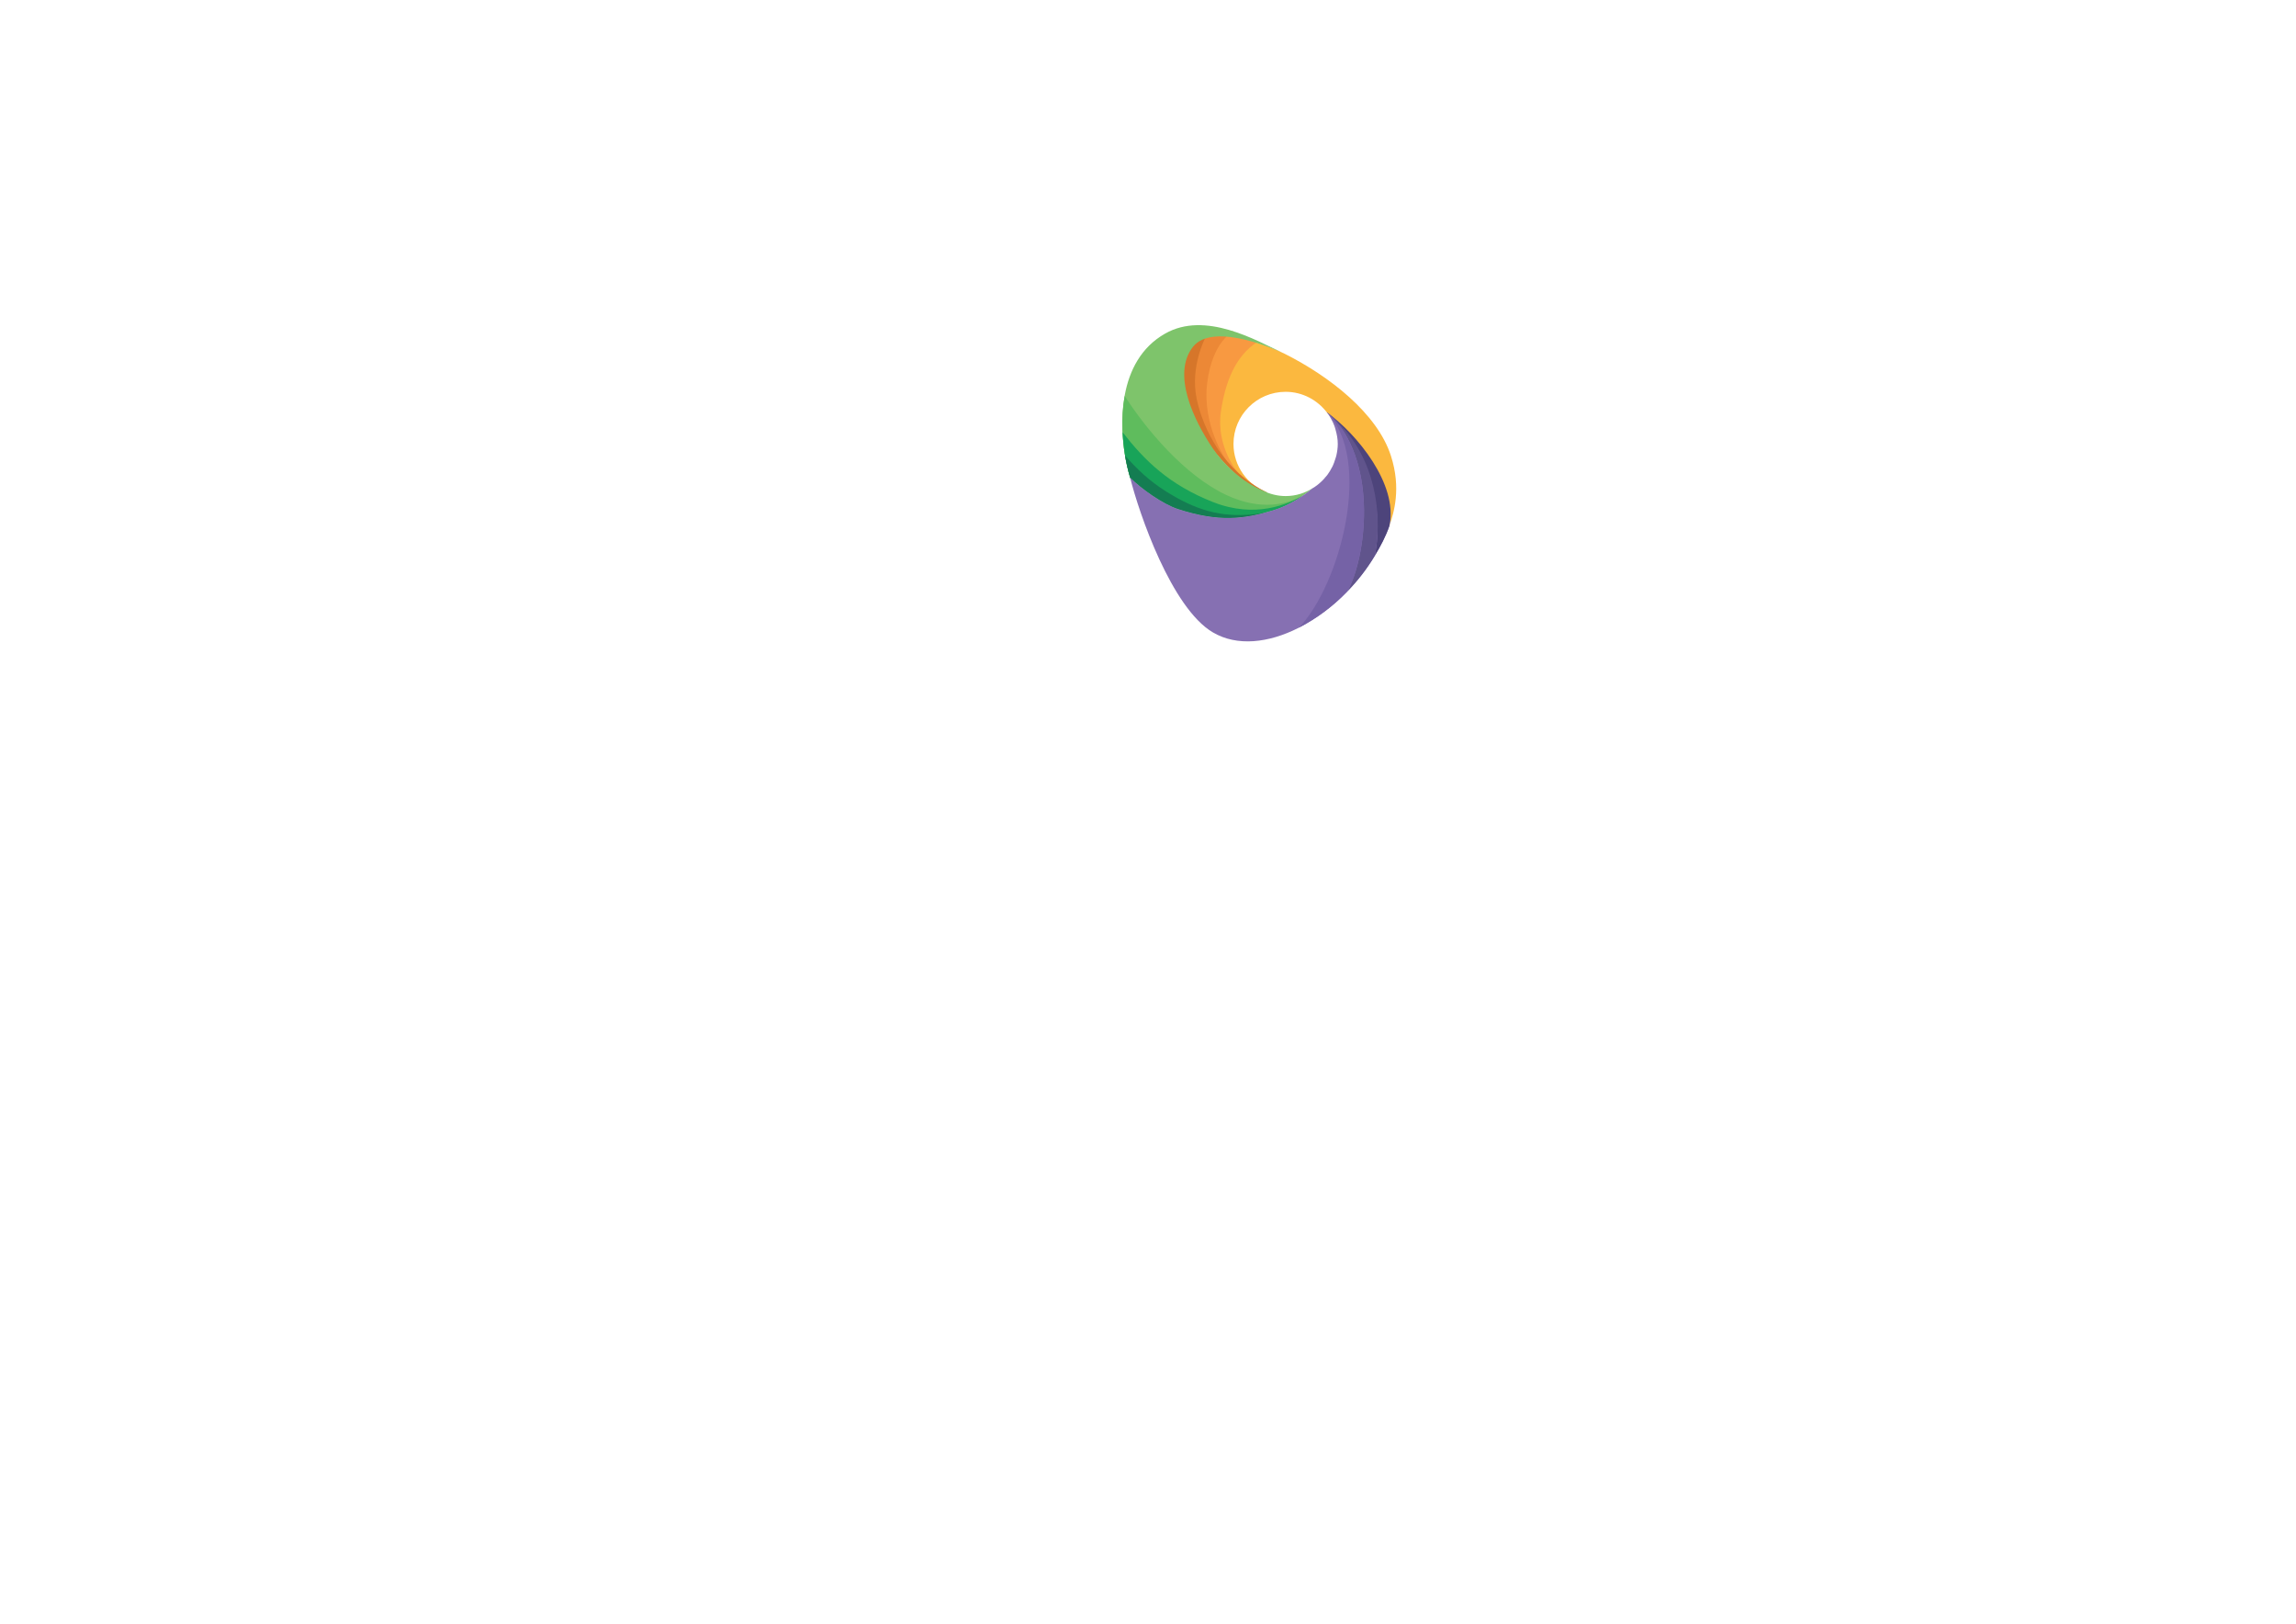
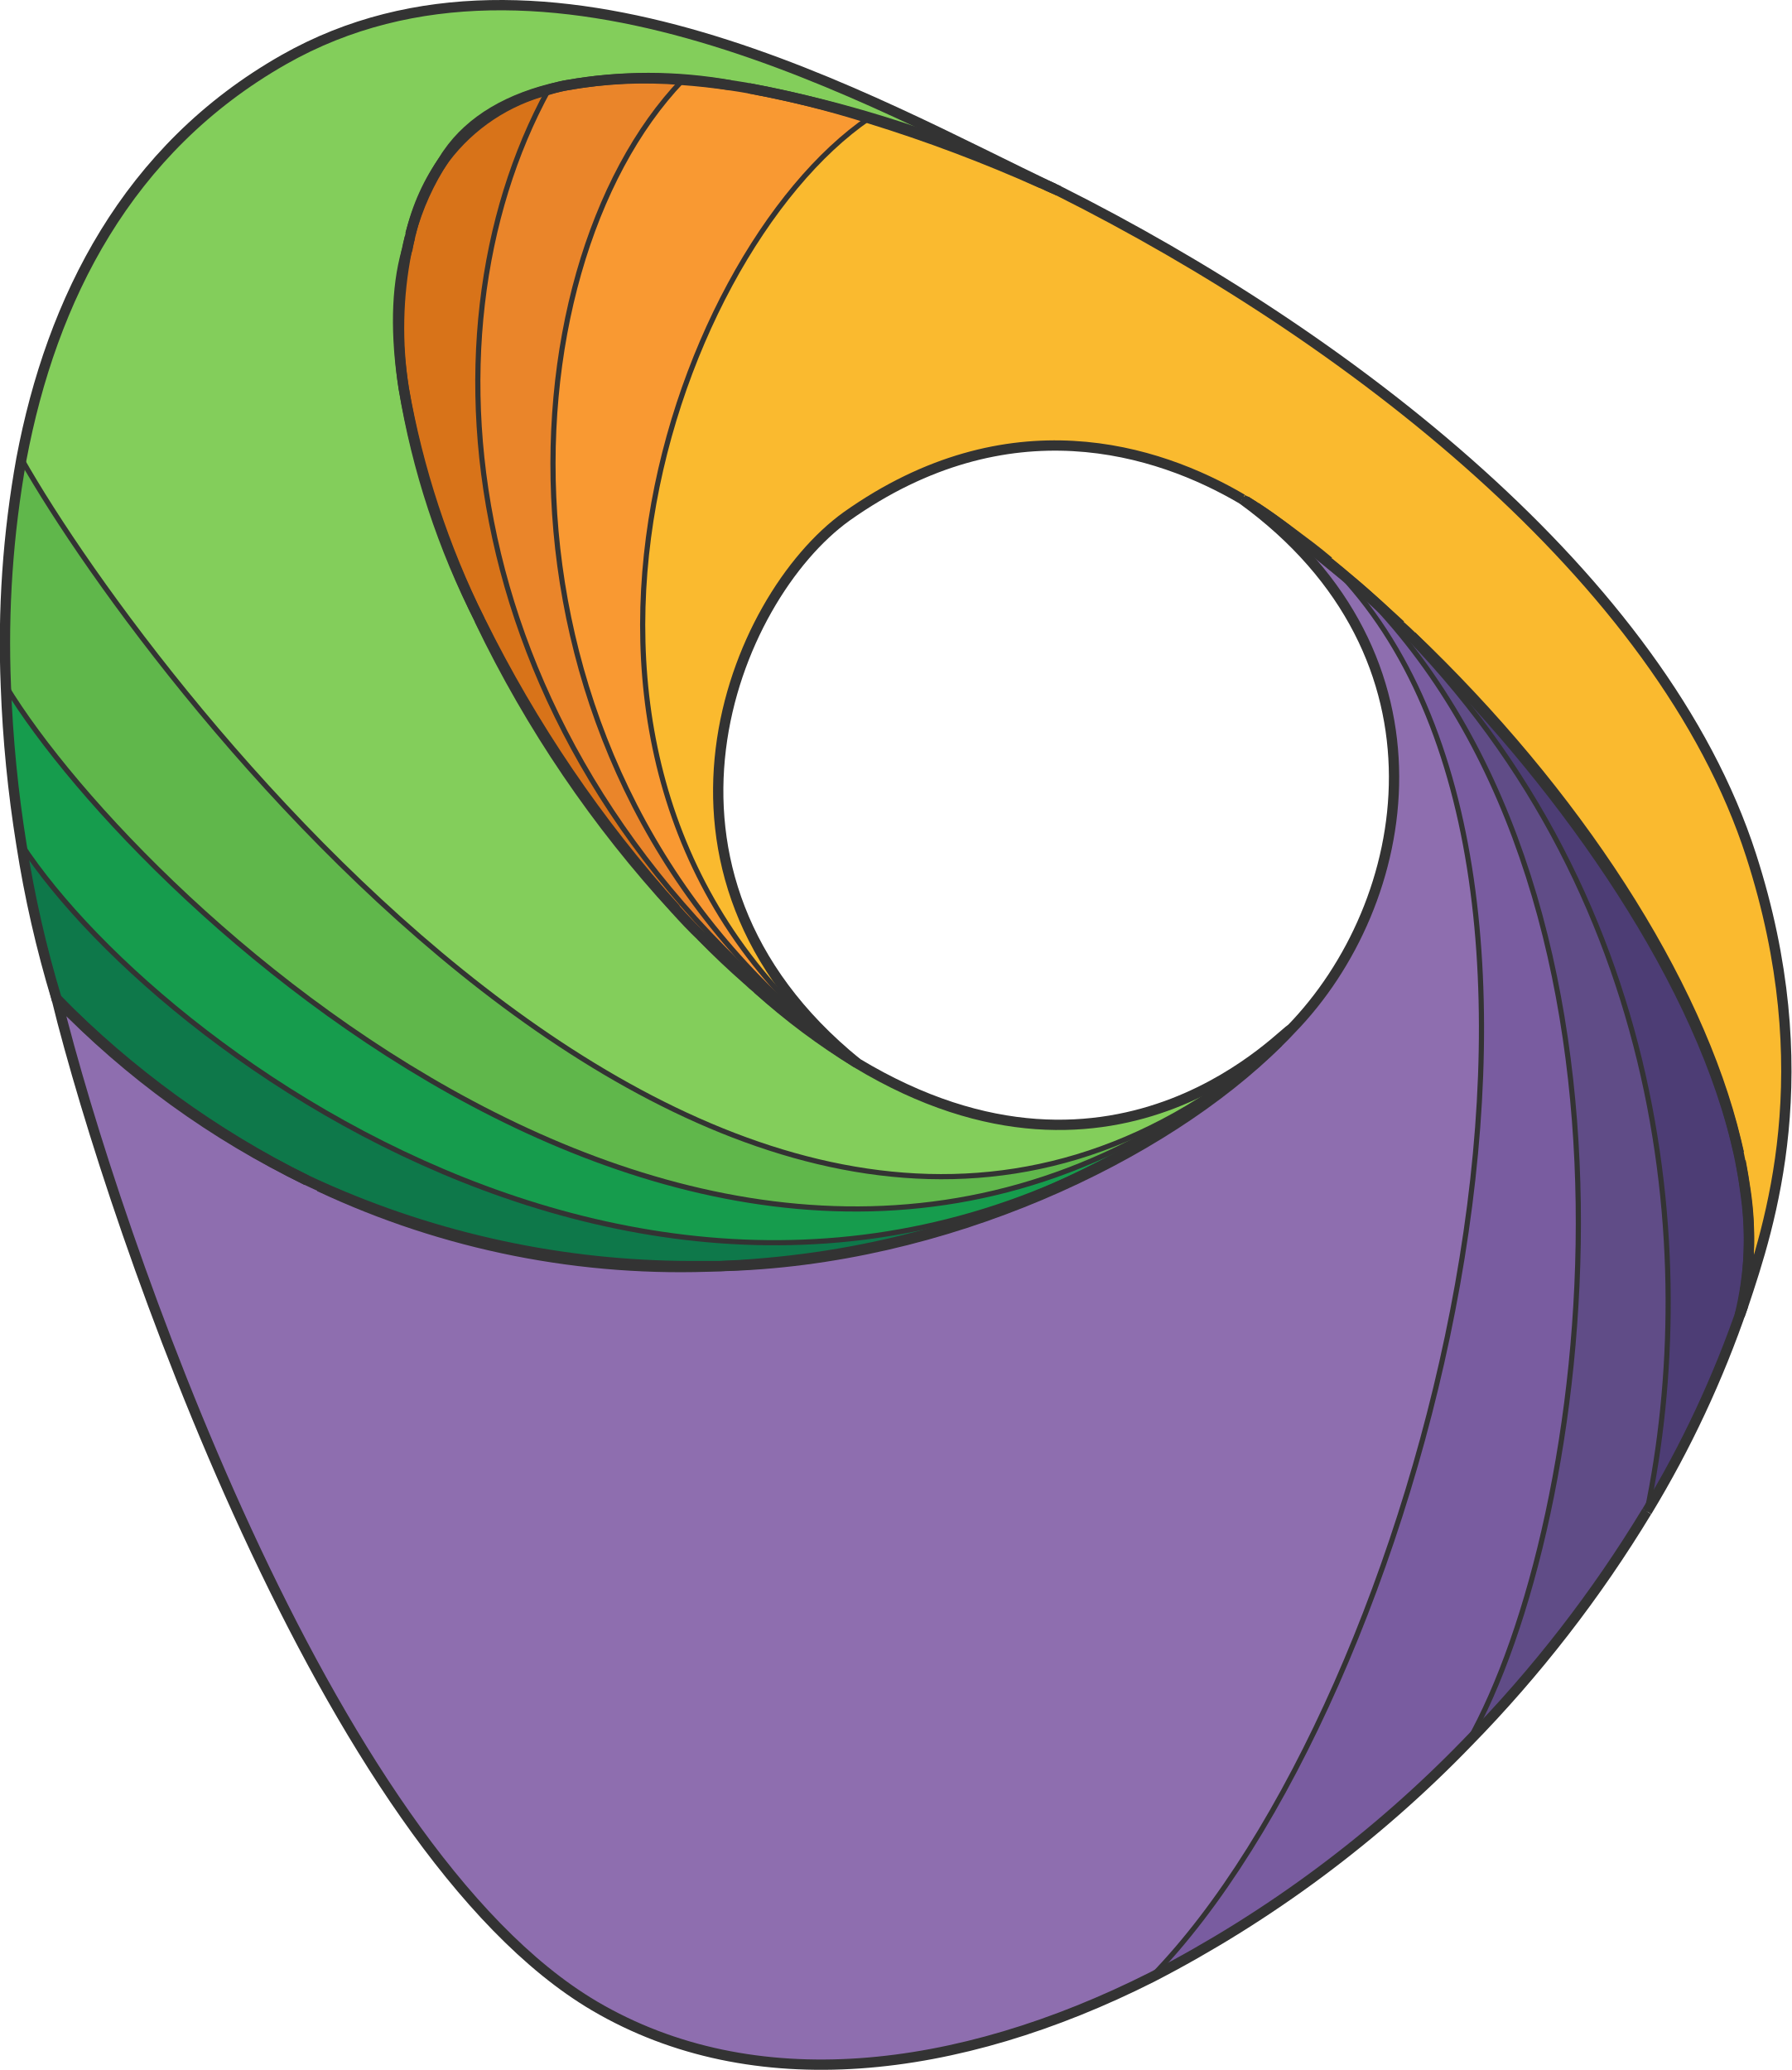
- <svg xmlns="http://www.w3.org/2000/svg" version="1.1" style="" xml:space="preserve" width="841.89" height="595.28">
-   <rect id="backgroundrect" width="100%" height="100%" x="0" y="0" fill="none" stroke="none" />
-   <style type="text/css">
- 	.st0{fill:#444C4D;}
- 	.st1{fill:#FBB83F;}
- 	.st2{fill:#F89941;}
- 	.st3{fill:#EC8836;}
- 	.st4{fill:#D6762A;}
- 	.st5{fill:#7EC46B;}
- 	.st6{fill:#5FBC5D;}
- 	.st7{fill:#18A459;}
- 	.st8{fill:#147D52;}
- 	.st9{fill:#8670B2;}
- 	.st10{fill:#4D447B;}
- 	.st11{fill:#60548C;}
- 	.st12{fill:#7562A6;}
- </style>
-   <g class="currentLayer" style="">
-     <g id="svg_10" class="selected">
-       <path class="st1" d="M490.2,154.155 c0.36,0.34 0.73,0.69 1.09,1.04 c7.62,7.54 14.99,17.75 17.57,27.11 l0.16,0.62 c0.05,0.21 0.1,0.41 0.15,0.61 c0.04,0.2 0.09,0.41 0.13,0.61 c0.64,2.73 0.74,5.78 0.2,8.54 c1.52,-4.56 4.41,-13.54 0.51,-25.6 c-5.03,-15.6 -22.68,-29.22 -38.9,-37.36 c-0.05,-0.03 -2.33,-1.09 -2.61,-1.21 c0.69,0.34 -23.43,-11.19 -31.11,-1.3 c-7.69,9.89 0.22,26.7 7.34,37.2 c3.97,5.84 11.58,13.37 20.03,16.28 c-0.02,-0.03 -0.04,-0.07 -0.05,-0.1 c-7.24,-2.72 -12.42,-9.65 -12.42,-17.84 c0,-10.56 8.56,-19.11 19.11,-19.11 c6.22,0 11.7,3.02 15.19,7.63 c0.3,0.24 0.54,0.43 0.61,0.5 c0.92,0.78 1.84,1.6 2.76,2.48 c0.36,0.34 0.7,0.75 1.06,1.11 c0.49,0.48 0.96,1 1.45,1.49 C491.19,155.345 489.4,153.405 490.2,154.155 z" id="svg_11" />
-       <path class="st1" d="M470.75,129.645 c0.05,0.02 0.1,0.05 0.14,0.08 l-0.39,-0.19 C470.58,129.565 470.66,129.605 470.75,129.645 " id="svg_12" />
-       <path class="st2" d="M461.07,125.335 c-2.82,-0.69 -8.86,-2.13 -12.7,-3.05 l-3.5,1.59 l-4.11,21.89 l3.48,16.62 l4.93,7.1 l4.87,3.95 c0,0 -8.27,-9.54 -6.35,-22.59 C449.31,139.785 453.11,130.445 461.07,125.335 z" id="svg_13" />
-       <path class="st3" d="M449.56,168.595 c0,0 -8.85,-12.69 -6.91,-28.2 s9.66,-18.94 9.66,-18.94 l-11.74,1.26 c0,0 -8.36,15.17 -3.67,25.51 C441.59,158.565 449.56,168.595 449.56,168.595 z" id="svg_14" />
-       <path class="st4" d="M464.7,180.595 c0,0 -8.77,-0.74 -21.46,-17.69 c-12.65,-16.91 -12.5,-36.7 -1.29,-39.02 c0,0 -5.62,10.55 -3.16,22.34 C441.15,157.415 448.79,172.875 464.7,180.595 z" id="svg_15" />
-       <g id="svg_16">
-         <path class="st5" d="M471.4,181.865 c-3.02,0 -5.83,-0.76 -8.37,-2.01 c-7.78,-3.2 -14.59,-9.97 -18.31,-15.44 c-7.12,-10.5 -15.03,-27.31 -7.34,-37.2 c7.69,-9.89 33.06,2.2 33.06,2.2 c-9.97,-4.73 -28.52,-15.48 -43.23,-7.11 c-8.82,5.01 -13.1,13.49 -14.77,22.47 l-0.01,0.03 c-0.76,4.22 -1.03,8.51 -0.85,12.79 c0.11,2.98 0.39,5.94 0.86,8.88 c0.46,2.94 1.12,5.85 1.98,8.7 c4.1,4.16 12.05,9.73 17.61,11.52 c14.88,4.79 23.96,3.69 34.85,0.4 c6.13,-1.86 11.3,-5.49 14.8,-8.34 C478.69,180.715 475.25,181.865 471.4,181.865 z" id="svg_17" />
-         <path class="st5" d="M485.77,175.235 c0.27,-0.27 0.42,-0.43 0.42,-0.43 c-0.09,0.1 -0.19,0.17 -0.29,0.27 C485.86,175.115 485.82,175.175 485.77,175.235 z" id="svg_18" />
-       </g>
-       <path class="st6" d="M449.75,181.515 c-15.56,-7.24 -29.76,-24.5 -37.36,-36.36 c-0.71,4.11 -0.99,8.29 -0.81,12.45 c0.11,2.98 0.39,5.94 0.86,8.88 c0.46,2.94 1.12,5.85 1.98,8.7 c4.1,4.16 12.05,9.73 17.61,11.52 c14.88,4.79 23.96,3.69 34.85,0.4 c4.07,-1.23 7.66,-3.25 10.68,-5.3 C472.22,184.705 462.65,187.515 449.75,181.515 z" id="svg_19" />
-       <path class="st7" d="M444.86,184.095 c-16.19,-6.37 -25.19,-15.3 -33.22,-25.61 c0.13,2.68 0.38,5.35 0.81,8 c0.46,2.94 1.12,5.85 1.98,8.7 c4.1,4.16 12.05,9.73 17.61,11.52 c14.88,4.79 23.96,3.69 34.85,0.4 c4.36,-1.32 8.27,-3.57 11.41,-5.77 C472.28,185.015 460.13,190.105 444.86,184.095 z" id="svg_20" />
-       <path class="st5" d="M485.77,175.235 c0.27,-0.27 0.42,-0.43 0.42,-0.43 c-0.09,0.1 -0.19,0.17 -0.29,0.27 C485.86,175.115 485.82,175.175 485.77,175.235 z" id="svg_21" />
-       <path class="st5" d="M485.77,175.235 c0.27,-0.27 0.42,-0.43 0.42,-0.43 c-0.09,0.1 -0.19,0.17 -0.29,0.27 C485.86,175.115 485.82,175.175 485.77,175.235 z" id="svg_22" />
-       <path class="st5" d="M485.77,175.235 c0.27,-0.27 0.42,-0.43 0.42,-0.43 c-0.09,0.1 -0.19,0.17 -0.29,0.27 C485.86,175.115 485.82,175.175 485.77,175.235 z" id="svg_23" />
-       <g id="svg_24">
-         <path class="st8" d="M414.45,175.155 c4.1,4.16 12.05,9.73 17.61,11.52 c14.88,4.79 23.96,3.69 34.85,0.4 c0.38,-0.11 0.83,-0.24 1.2,-0.37 c-2.68,0.94 -5.74,1.62 -8.89,1.9 c-11.77,1.05 -20.74,-1.61 -31.56,-8.37 c-6.03,-3.77 -11.03,-8.44 -15.12,-13.25 c0.46,2.78 1.08,5.52 1.89,8.21 c0.01,0.01 0.03,0.03 0.04,0.04 C414.46,175.205 414.46,175.175 414.45,175.155 z" id="svg_25" />
-       </g>
-       <path class="st9" d="M509.25,192.875 c0.01,-0.06 0.11,-0.08 0.12,-0.14 c0.04,-0.11 -0.1,-0.09 -0.06,-0.21 c-0.18,0.02 0.02,-0.04 0.02,-0.04 c0,0 0.12,-0.07 0.12,-0.07 c0,-0.03 -0.02,-0.06 -0.02,-0.08 c0.01,-0.06 0.05,-0.08 0.06,-0.14 c0.47,-2.69 0.34,-5.45 -0.27,-8.11 c-0.04,-0.2 -0.09,-0.4 -0.14,-0.61 c-0.05,-0.21 -0.09,-0.4 -0.14,-0.61 l-0.16,-0.62 c-2.58,-9.37 -10.09,-19.41 -17.71,-26.93 c-0.36,-0.36 -0.7,-0.77 -1.06,-1.11 c-0.93,-0.89 -1.84,-1.7 -2.76,-2.48 c-0.09,-0.07 -0.38,-0.31 -0.74,-0.6 c0,0 0,0 0,0 c0,0 0,0 0,0 c0.56,0.73 1.06,1.49 1.51,2.3 l0,0 c0.02,0.04 0.04,0.08 0.06,0.12 c0.46,0.84 0.88,1.69 1.21,2.6 c0,0 0,0 0,0 c0.18,0.46 0.3,0.95 0.44,1.43 c0,0 0,0 0,0 c0.47,1.65 0.8,3.36 0.8,5.16 c0,1.49 -0.21,2.92 -0.53,4.31 c0,0 0,0 0,0 c-0.11,0.48 -0.29,0.93 -0.43,1.39 c-0.26,0.83 -0.54,1.65 -0.91,2.43 c0,0 0,0 0,0 c-0.08,0.16 -0.18,0.32 -0.26,0.48 c-0.49,0.96 -1.03,1.87 -1.66,2.72 c0,0 0,0 0,0 c-0.12,0.16 -0.25,0.3 -0.37,0.45 c-0.87,1.1 -1.85,2.1 -2.95,2.99 l0,0 c-0.12,0.1 -0.24,0.2 -0.37,0.3 l0,0 c-0.61,0.47 -1.23,0.9 -1.9,1.3 c0,0 0,0 0,0 c-3.4,2.78 -8.37,6.18 -14.25,7.96 c-10.88,3.3 -19.97,4.39 -34.85,-0.4 c-5.56,-1.79 -13.57,-7.44 -17.67,-11.61 c3.28,13.22 15.23,47.88 30.34,56.78 c8.92,5.25 20.43,3.9 31.37,-1.62 c6.61,-3.41 12.62,-7.87 17.78,-13.23 c3.85,-3.92 7.24,-8.28 10.08,-12.99 c2.21,-3.64 4.15,-7.28 5.54,-11.31 c0,0 0,0 0,-0.01 c0,0 0,0.01 0,0.01 C509.42,192.885 509.31,192.685 509.25,192.875 z" id="svg_26" />
-       <path class="st10" d="M486.49,151.135 c14.35,12.92 21.47,33.86 17.61,52.63 c2.15,-3.56 4.05,-7.13 5.4,-11.07 c0,0 0,0 0,-0.01 c0,0 0,-0.01 0,-0.01 C512.67,177.555 497.62,159.155 486.49,151.135 z" id="svg_27" />
-       <g id="svg_28">
-         <path class="st11" d="M487.23,151.735 c-0.09,-0.07 -0.38,-0.31 -0.74,-0.6 c0.63,0.5 1.2,1.03 1.79,1.54 C487.93,152.365 487.58,152.025 487.23,151.735 z" id="svg_29" />
-         <path class="st11" d="M494.09,216.755 c3.76,-3.86 7.08,-8.14 9.87,-12.75 c0.04,-0.07 0.08,-0.15 0.12,-0.22 c2.61,-12.68 1.29,-32.26 -11.29,-46.66 c-0.58,-0.6 -1.16,-1.22 -1.74,-1.79 c-0.36,-0.36 -0.7,-0.77 -1.06,-1.11 c-0.35,-0.33 -0.7,-0.62 -1.04,-0.94 C505.08,170.915 500.99,204.245 494.09,216.755 z" id="svg_30" />
-       </g>
-       <path class="st12" d="M476.3,230.105 c6.53,-3.39 12.48,-7.82 17.59,-13.12 c0.07,-0.08 0.13,-0.16 0.21,-0.24 c6.88,-12.51 10.98,-45.83 -5.15,-63.48 c-0.57,-0.52 -1.15,-1.06 -1.72,-1.54 c-0.09,-0.07 -0.38,-0.31 -0.74,-0.6 C503.57,168.445 491.44,214.375 476.3,230.105 z" id="svg_31" />
+ <svg xmlns="http://www.w3.org/2000/svg" viewBox="0 0 173.91 201">
+   <defs>
+     <style>.cls-1{fill:#4d3d75;}.cls-2{fill:#604c87;}.cls-3{fill:#795ca0;}.cls-4{fill:#b3b3b3;}.cls-5{fill:#8e6eaf;}.cls-6{fill:#83ce5b;}.cls-7{fill:#faba2f;}.cls-8{fill:#169c4d;}.cls-9{fill:#f99932;}.cls-10{fill:#d87319;}.cls-11{fill:#0e784a;}.cls-12{fill:#ea852a;}.cls-13{fill:#60b74b;}.cls-14,.cls-15{fill:none;stroke:#333;stroke-miterlimit:10;}.cls-15{stroke-width:0.5px;}</style>
+   </defs>
+   <g id="Layer_2" data-name="Layer 2">
+     <g id="Layer_2-2" data-name="Layer 2">
+       <path class="cls-1" d="M169.45,115.57a31.49,31.49,0,0,1-.57,12.19c.11-.33.23-.67.35-1a.57.57,0,0,1,0,.15,102.39,102.39,0,0,1-9.3,19.88c5.26-25.05,1.91-62.16-27.16-88.82a.63.63,0,0,0-.13-.13c-.28-.29-.55-.57-.83-.83,1.43,1.23,2.82,2.49,4.2,3.77.36.32.72.67,1.08,1,13.83,13.43,27.34,32.13,31.49,49l.28,1.19.16.79C169.17,113.7,169.32,114.64,169.45,115.57Z" />
+       <path class="cls-2" d="M132.74,57.94c29.06,26.66,32.42,63.77,27.16,88.82h0a123.07,123.07,0,0,1-17.38,22.41C154.71,147.64,162.12,88.22,132.74,57.94Z" />
+       <path class="cls-3" d="M132.74,57.94c29.38,30.27,22,89.7,9.78,111.25A117.7,117.7,0,0,1,111.85,192C138,165.1,159,85.14,129.54,55.14c1.05.87,2.08,1.76,3.06,2.66A.63.63,0,0,1,132.74,57.94Z" />
+       <path class="cls-4" d="M121,48.71c.28.16.55.32.8.49A8.65,8.65,0,0,0,121,48.71Z" />
+       <path class="cls-5" d="M125.33,100c11.9-12.19,16.39-36.18-4.72-51.49l.05,0a.13.13,0,0,1,.07.05,96.55,96.55,0,0,1,8.81,6.6c29.45,30,8.5,110-17.69,136.86-18.89,9.53-38.72,11.86-54.12,2.8-26-15.35-46.57-75-52.22-97.78a85,85,0,0,0,24.29,17.6c.4.2.81.39,1.23.57a82.4,82.4,0,0,0,39,7.74c21.75-.52,43.05-10.65,54.12-21.75C124.53,100.79,124.95,100.38,125.33,100Z" />
+       <path class="cls-6" d="M123.55,101.54C73.74,144.22,14.94,67.28,2.08,44.56,5,29.08,12.34,14.45,27.54,5.8,53-8.68,85.22,10.23,102.37,18.33L101.6,18l-.49-.21A117.6,117.6,0,0,0,72.7,8.57c-.59-.11-1.19-.2-1.79-.29A45,45,0,0,0,55,8.28a4.52,4.52,0,0,0-.64.13c-4.9,1.07-8.65,3.25-10.9,6.52a5.27,5.27,0,0,0-.29.45,20.34,20.34,0,0,0-3.33,7.36l-.08.33q-.18.68-.32,1.36c-1,3.57-1.08,8.13-.27,13.28a77,77,0,0,0,7.41,22.55s0,0,0,.05a114.5,114.5,0,0,0,19,28c.79.88,1.61,1.75,2.48,2.58q2.18,2.24,4.54,4.3c.29.28.6.55.91.8a65.05,65.05,0,0,0,9.66,7.22c25.61,15.46,42.13-3.89,42.15-3.24l-1.07,1Z" />
+       <path class="cls-7" d="M83.19,103.19c-35.94-27.08-18.4-78.35,1.2-91.73a146.67,146.67,0,0,1,16.72,6.3l.49.21,1.21.56c28,14,58.48,37.55,67.17,64.48,6.78,21,1.85,35.92-.76,43.72a32.54,32.54,0,0,0,.23-11.17c-.12-.93-.28-1.88-.47-2.82l-.16-.79-.28-1.19c-3.73-15.63-15.62-33.88-31.49-49-.36-.35-.72-.69-1.08-1-1.6-1.53-3.18-3-4.77-4.34a52.74,52.74,0,0,0-4.32-3.72,34.87,34.87,0,0,0-6.22-4.2l-.05,0,0,0c-8.25-4.85-22.69-9.47-38.41,1.67C71.11,58.07,60.35,84.67,83.19,103.19Z" />
+       <path class="cls-8" d="M.57,66.63c13.12,21.61,72.51,77.5,122.19,35.59C73.17,144.64,16.19,103.56,2.08,82A125.17,125.17,0,0,1,.57,66.63Z" />
+       <path class="cls-9" d="M84.39,11.47c-19.6,13.38-37.14,64.65-1.2,91.73-.65-.48-1.31-1-1.95-1.45-35-27-32.69-75.42-15-93.92V7.76q2.28.16,4.72.52c.6.09,1.2.19,1.79.29A96.49,96.49,0,0,1,84.39,11.47Z" />
+       <path class="cls-10" d="M53.26,8.72c-13.26,24.2-9,65,28,93,.64.49,1.29,1,1.95,1.45A82.43,82.43,0,0,1,73.53,96c-.31-.25-.61-.52-.91-.8-.72-.68-1.45-1.37-2.2-2.11s-1.53-1.4-2.35-2.2-1.69-1.71-2.48-2.58a123.74,123.74,0,0,1-19-28s0,0,0-.05A83.67,83.67,0,0,1,39.2,37.72a38.13,38.13,0,0,1,.27-13.28c0-.12.07-.25.11-.37.07-.33.13-.67.21-1l.08-.33a25.42,25.42,0,0,1,3.33-7.36A18.21,18.21,0,0,1,53.26,8.72Z" />
+       <path class="cls-11" d="M67,123a88.16,88.16,0,0,1-36-7.75c-.41-.19-.83-.37-1.23-.57A90.76,90.76,0,0,1,5.5,97,110.24,110.24,0,0,1,2.08,82c14.11,21.61,71.09,62.69,120.68,20.27.27-.21.52-.44.79-.68l.72-.63,1.07-1c-.39.43-.8.84-1.21,1.24-6.49,6.32-23.58,18.75-48.37,21.32-1.45.15-3.4.33-5.76.43C69,123,68,123,67,123Z" />
+       <path class="cls-12" d="M66.2,7.81c-17.64,18.51-19.91,66.88,15,93.92-37-28-41.24-68.82-28-93,.37-.12.75-.21,1.13-.31L55,8.28A42.81,42.81,0,0,1,66.2,7.76Z" />
+       <path class="cls-13" d="M2.08,44.56c12.86,22.72,71.66,99.65,121.47,57-.27.24-.52.47-.79.68C73.09,144.12,13.7,88.24.57,66.63A100.74,100.74,0,0,1,2.08,44.56Z" />
+       <path class="cls-14" d="M73.53,96a65.05,65.05,0,0,0,9.66,7.22c25.61,15.46,42.13-3.89,42.15-3.24" />
+       <path class="cls-14" d="M68.08,90.87c.81.8,1.59,1.53,2.35,2.2s1.48,1.43,2.2,2.11" />
+       <path class="cls-14" d="M46.64,60.31a123.74,123.74,0,0,0,19,28" />
+       <path class="cls-14" d="M39.79,23.07q-.18.68-.32,1.36a38.13,38.13,0,0,0-.27,13.28,77,77,0,0,0,7.41,22.55" />
+       <path class="cls-14" d="M70.91,8.28q-2.44-.36-4.72-.52A42.81,42.81,0,0,0,55,8.28a4.52,4.52,0,0,0-.64.13c-4.9,1.07-8.65,3.25-10.9,6.52a5.27,5.27,0,0,0-.29.45,25.42,25.42,0,0,0-3.33,7.36" />
+       <path class="cls-14" d="M101.11,17.77A117.6,117.6,0,0,0,72.7,8.57" />
+       <path class="cls-14" d="M102.81,18.54,101.6,18" />
+       <path class="cls-14" d="M29.79,114.62A90.76,90.76,0,0,1,5.5,97,110.24,110.24,0,0,1,2.08,82,125.17,125.17,0,0,1,.57,66.63,100.74,100.74,0,0,1,2.08,44.56C5,29.08,12.34,14.45,27.54,5.8,53-8.68,85.22,10.23,102.37,18.33" />
+       <path class="cls-14" d="M124.12,101.19c-6.49,6.32-23.58,18.75-48.37,21.32-1.45.15-3.4.33-5.76.43a82.4,82.4,0,0,1-39-7.74" />
+       <path class="cls-15" d="M122.76,102.22C73.17,144.64,16.19,103.56,2.08,82" />
+       <path class="cls-15" d="M124.27,100.91l-.72.63c-.27.24-.52.47-.79.68C73.09,144.12,13.7,88.24.57,66.63" />
+       <path class="cls-15" d="M125.33,100l-1.07,1-.72.63C73.74,144.22,14.94,67.28,2.08,44.56" />
+       <path class="cls-14" d="M169,112.75c.19,1,.33,1.89.47,2.82a31.49,31.49,0,0,1-.57,12.19c.11-.33.23-.67.35-1,2.61-7.79,7.54-22.71.76-43.72-8.69-26.93-39.16-50.43-67.17-64.48l-.19-.09-.25-.12L101.6,18l-.49-.21a146.67,146.67,0,0,0-16.72-6.3A96.49,96.49,0,0,0,72.7,8.57c-.59-.11-1.19-.2-1.79-.29A45,45,0,0,0,55,8.28l-.64.13c-.39.09-.76.19-1.13.31A18.21,18.21,0,0,0,43.2,15.38a20.34,20.34,0,0,0-3.33,7.36l-.08.33c-.08.32-.15.65-.21,1,0,.12-.08.25-.11.37-1,3.57-1.08,8.13-.27,13.28a83.67,83.67,0,0,0,7.41,22.55s0,0,0,.05a114.5,114.5,0,0,0,19,28c.79.88,1.61,1.75,2.48,2.58q2.18,2.24,4.54,4.3c.29.28.6.55.91.8a82.43,82.43,0,0,0,9.66,7.22c-22.84-18.52-12.07-45.12-1-53.08,15.72-11.14,30.17-6.52,38.41-1.67" />
+       <path class="cls-14" d="M137.06,61.77c15.87,15.12,27.76,33.38,31.49,49l.28,1.19" />
+       <path class="cls-14" d="M125.46,51.81c.11.11.21.19.32.28,1.21.93,2.4,1.88,3.57,2.85.81.67,1.63,1.35,2.43,2,1.43,1.23,2.82,2.49,4.2,3.77" />
+       <path class="cls-14" d="M121.91,49.25c1.21.79,2.27,1.55,3.12,2.23" />
+       <path class="cls-14" d="M121,48.71c.28.16.55.32.8.49" />
+       <path class="cls-15" d="M81.24,101.74c-37-28-41.24-68.82-28-93" />
+       <path class="cls-15" d="M83.19,103.19c-.65-.48-1.31-1-1.95-1.45-35-27-32.69-75.42-15-93.92" />
+       <path class="cls-15" d="M83.19,103.19c-35.94-27.08-18.4-78.35,1.2-91.73a0,0,0,0,1,0,0" />
+       <path class="cls-14" d="M129,54.53c-1.17-1-2.35-1.87-3.49-2.72l-.44-.33c-1.4-1-2.77-2-4.1-2.82" />
+       <path class="cls-14" d="M159.9,146.76a102.39,102.39,0,0,0,9.3-19.88.57.57,0,0,0,0-.15,32.54,32.54,0,0,0,.23-11.17c-.12-.93-.28-1.88-.47-2.82l-.16-.79-.28-1.19c-4.14-16.88-17.66-35.58-31.49-49-.36-.35-.72-.69-1.08-1-1.6-1.53-3.18-3-4.77-4.34-.73-.63-1.47-1.24-2.2-1.83" />
+       <path class="cls-14" d="M120.61,48.47c21.11,15.31,16.62,39.29,4.72,51.49-.39.43-.8.84-1.21,1.24C113,112.29,91.74,122.42,70,122.94c-1,0-2,0-2.94,0a88.16,88.16,0,0,1-36-7.75c-.41-.19-.83-.37-1.23-.57A85,85,0,0,1,5.5,97c5.65,22.8,26.17,82.43,52.22,97.78,15.4,9.06,35.23,6.73,54.12-2.8a117.7,117.7,0,0,0,30.67-22.81,123.07,123.07,0,0,0,17.38-22.41" />
+       <line class="cls-14" x1="159.9" y1="146.76" x2="159.9" y2="146.78" />
+       <path class="cls-15" d="M132.74,57.94c29.06,26.66,32.42,63.77,27.16,88.82" />
+       <path class="cls-15" d="M120.73,48.55a96.55,96.55,0,0,1,8.81,6.6c1.05.87,2.08,1.76,3.06,2.66" />
+       <path class="cls-15" d="M121,48.71a8.65,8.65,0,0,1,.8.49.12.12,0,0,1,.09.05,50.75,50.75,0,0,1,5,3.44,52.74,52.74,0,0,1,4.32,3.72c.19.19.39.37.57.57s.55.53.83.83a.63.63,0,0,1,.13.13c29.38,30.27,22,89.7,9.78,111.25" />
+       <path class="cls-14" d="M120.92,48.65a.21.21,0,0,1,.09.05" />
+       <path class="cls-15" d="M120.67,48.49a.13.13,0,0,1,.07.05.85.85,0,0,1,.19.11" />
+       <path class="cls-15" d="M120.57,48.44l0,0,.05,0a34.87,34.87,0,0,1,6.22,4.2c.71.57,1.4,1.2,2.07,1.84,0,0,0,0,.05.05l.35.36.19.2c29.45,30,8.5,110-17.69,136.86" />
    </g>
  </g>
</svg>
